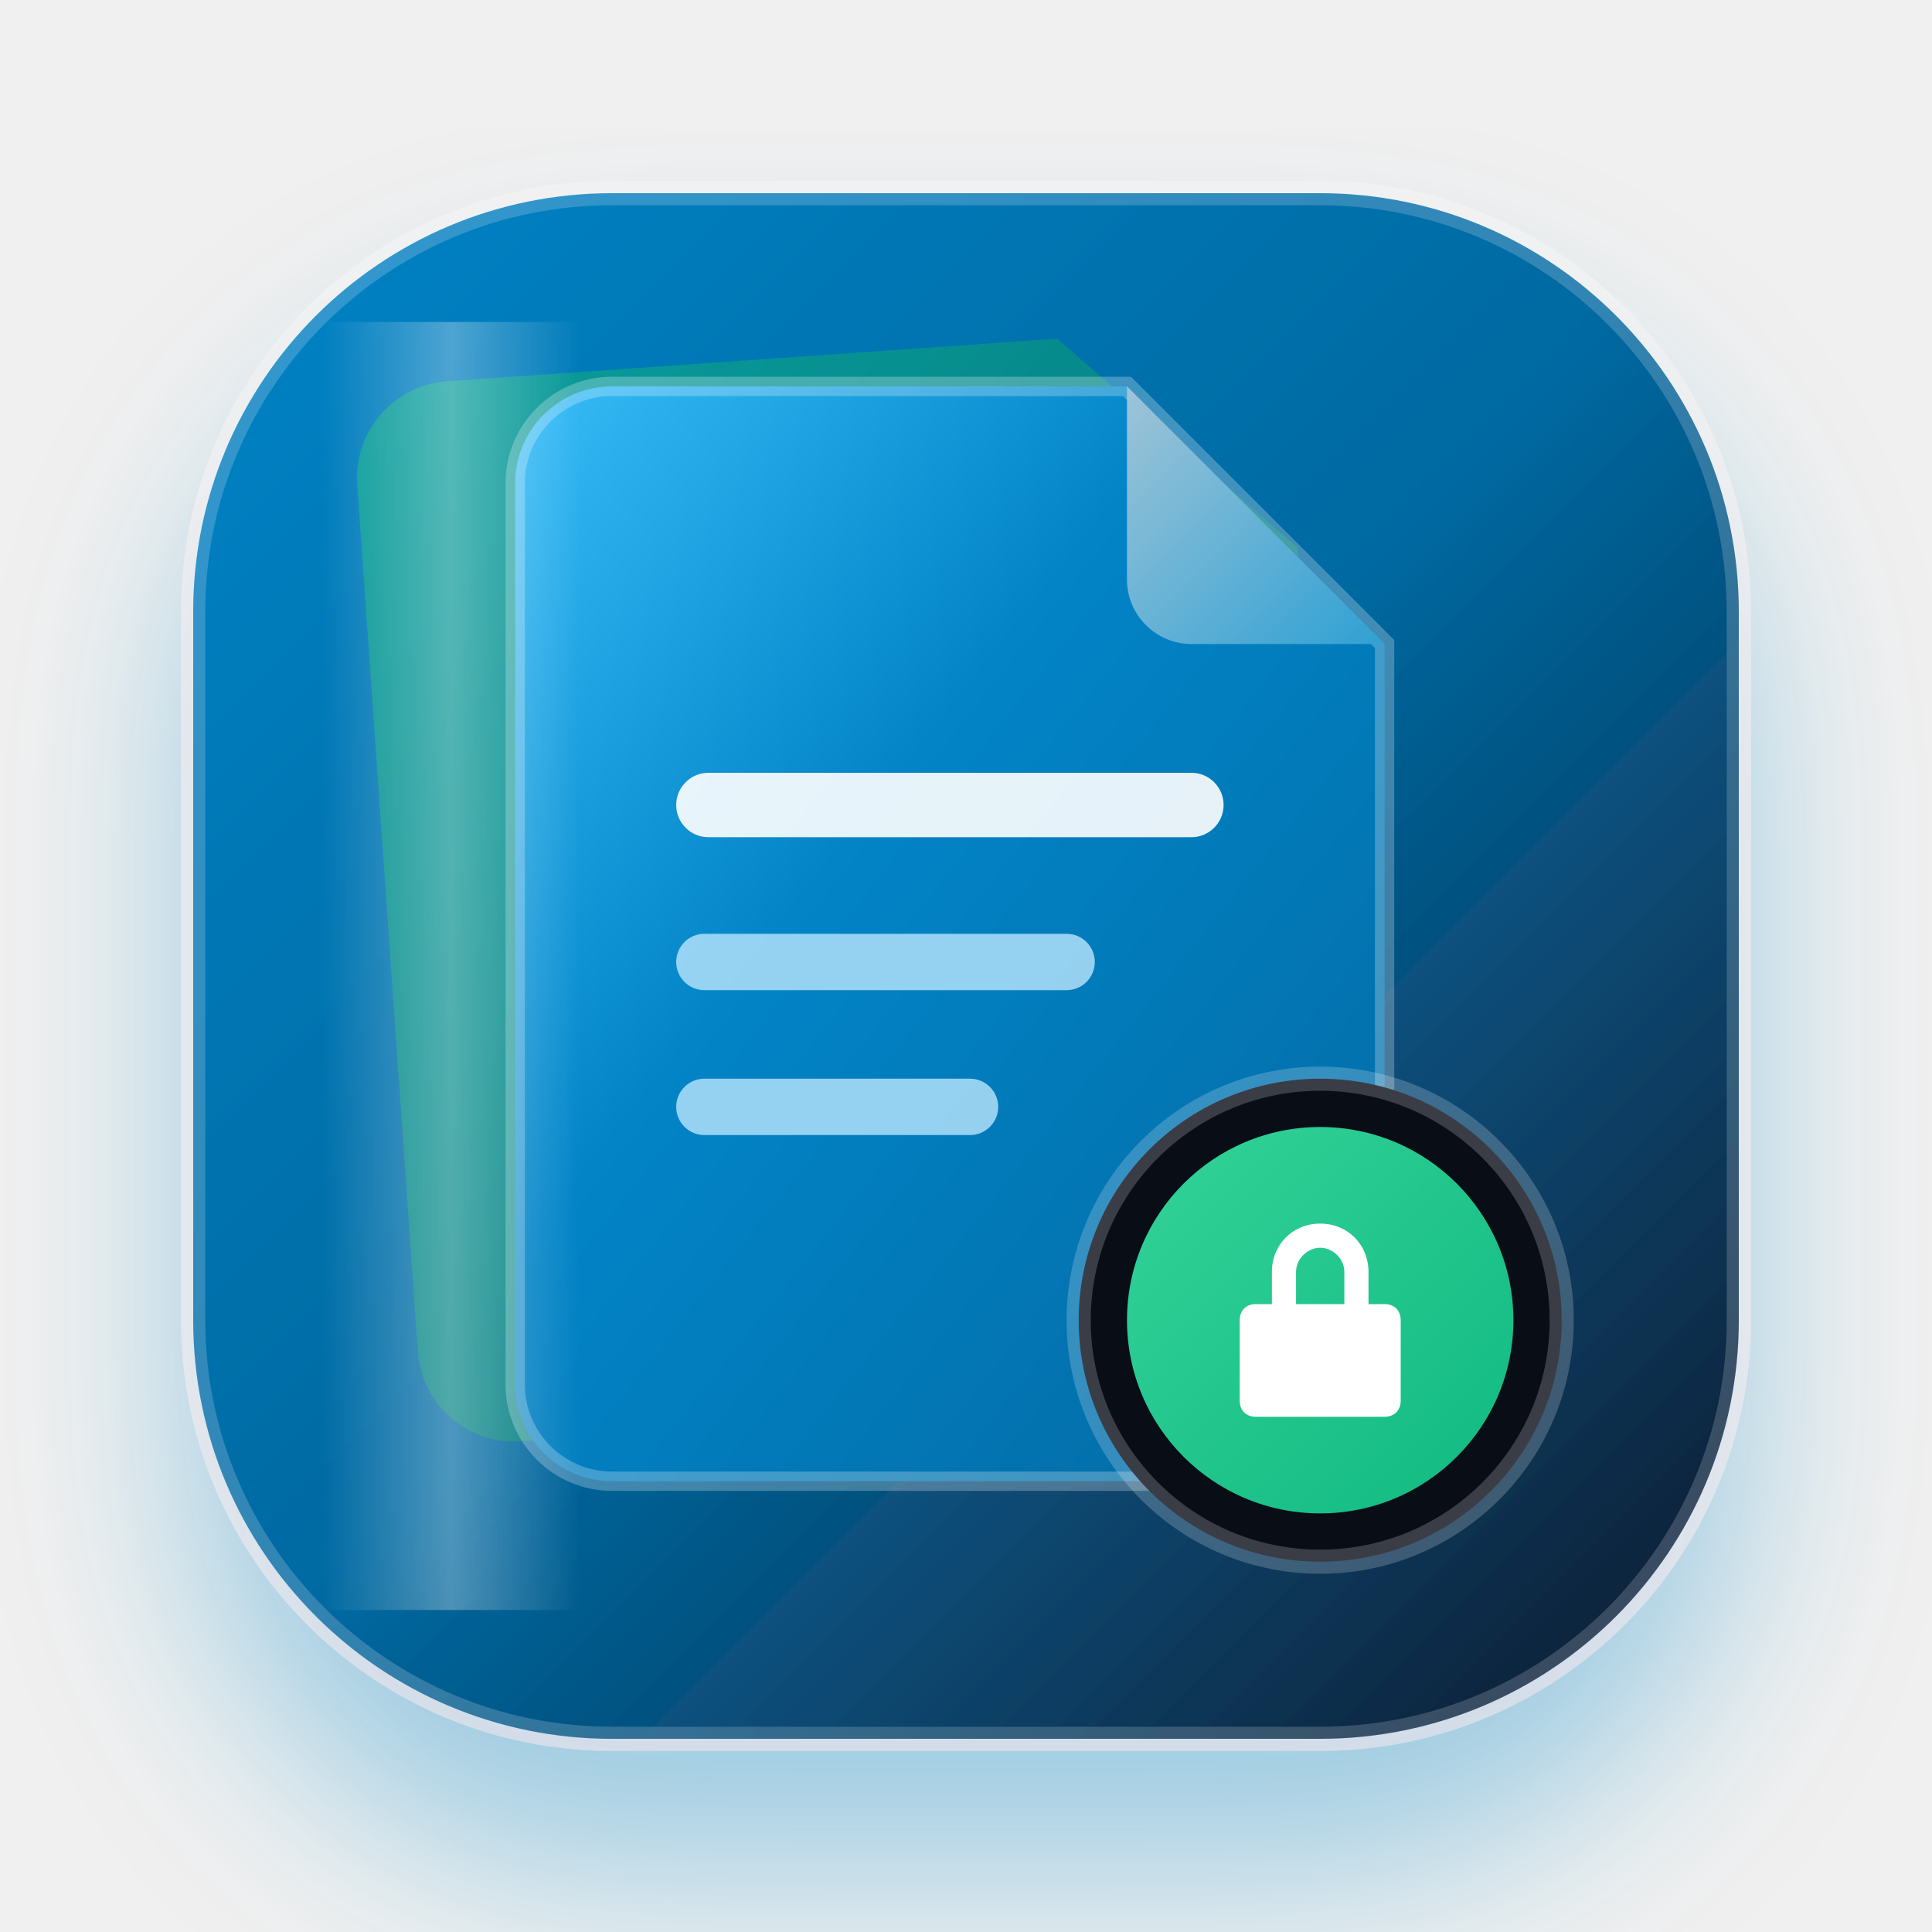
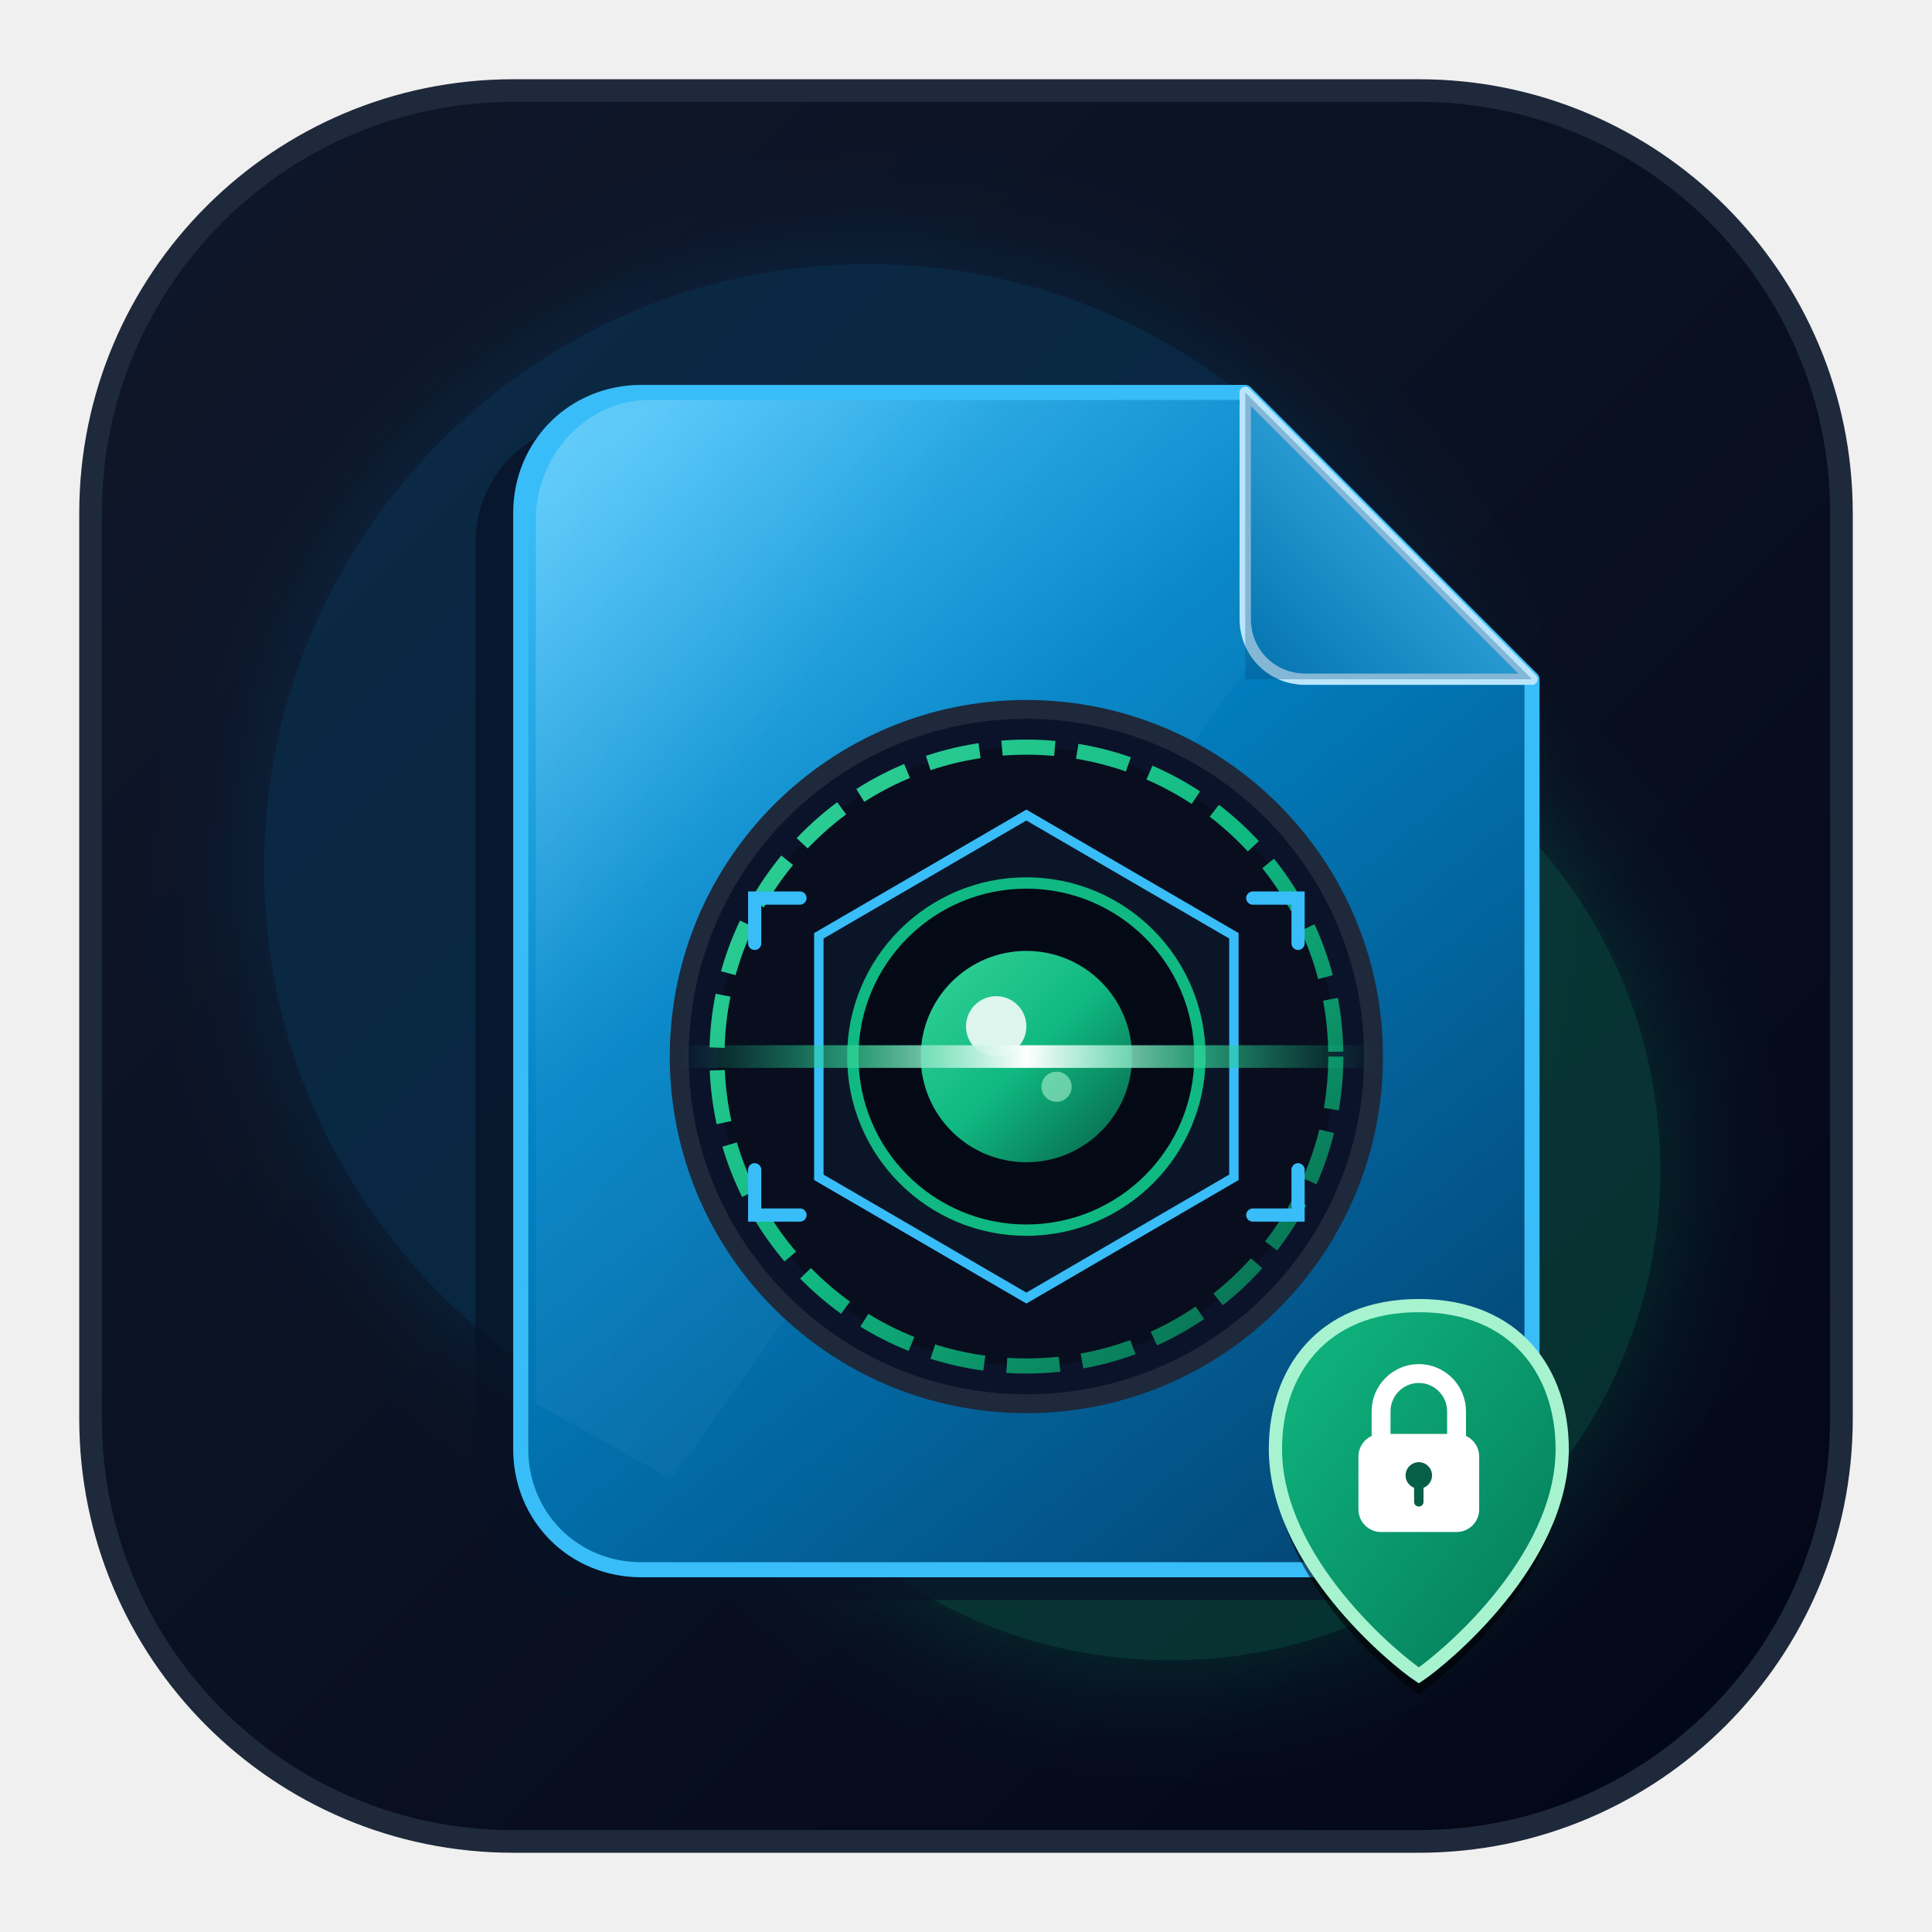
- <svg xmlns="http://www.w3.org/2000/svg" viewBox="0 0 120 120" width="100%" height="100%">
+ <svg xmlns="http://www.w3.org/2000/svg" viewBox="0 0 512 512" width="100%" height="100%">
  <defs>
+     <linearGradient id="ld-bg-grad" x1="0%" y1="0%" x2="100%" y2="100%">
+       <stop offset="0%" stop-color="#0F172A" />
+       <stop offset="50%" stop-color="#0A1122" />
+       <stop offset="100%" stop-color="#020617" />
+     </linearGradient>
    <filter id="ld-glow" x="-20%" y="-20%" width="140%" height="140%">
-       <feGaussianBlur stdDeviation="5" result="blur" />
+       <feGaussianBlur stdDeviation="16" result="blur" />
      <feComposite in="SourceGraphic" in2="blur" operator="over" />
    </filter>
-     <filter id="ld-shadow" x="-30%" y="-30%" width="160%" height="160%">
-       <feDropShadow dx="0" dy="8" stdDeviation="6" flood-color="#0284C7" flood-opacity="0.35" />
-     </filter>
-     <linearGradient id="ld-bg-grad" x1="0%" y1="0%" x2="100%" y2="100%">
+     <linearGradient id="doc-primary" x1="15%" y1="0%" x2="85%" y2="100%">
+       <stop offset="0%" stop-color="#38BDF8" />
+       <stop offset="35%" stop-color="#0284C7" />
+       <stop offset="100%" stop-color="#034574" />
+     </linearGradient>
+     <linearGradient id="doc-facet" x1="0%" y1="0%" x2="100%" y2="100%">
+       <stop offset="0%" stop-color="#7DD3FC" stop-opacity="0.8" />
+       <stop offset="100%" stop-color="#0284C7" stop-opacity="0.3" />
+     </linearGradient>
+     <linearGradient id="doc-fold" x1="0%" y1="100%" x2="100%" y2="0%">
      <stop offset="0%" stop-color="#0284C7" />
-       <stop offset="50%" stop-color="#0369A1" />
-       <stop offset="100%" stop-color="#0F172A" />
+       <stop offset="50%" stop-color="#38BDF8" />
+       <stop offset="100%" stop-color="#BAE6FD" />
    </linearGradient>
-     <linearGradient id="ld-sheet-front" x1="0%" y1="0%" x2="100%" y2="100%">
-       <stop offset="0%" stop-color="#38BDF8" />
-       <stop offset="40%" stop-color="#0284C7" />
-       <stop offset="100%" stop-color="#0369A1" />
+     <linearGradient id="iris-ring" x1="0%" y1="0%" x2="100%" y2="100%">
+       <stop offset="0%" stop-color="#34D399" />
+       <stop offset="50%" stop-color="#10B981" />
+       <stop offset="100%" stop-color="#065F46" />
    </linearGradient>
-     <linearGradient id="ld-sheet-back" x1="0%" y1="0%" x2="100%" y2="100%">
+     <linearGradient id="laser-beam" x1="0%" y1="0%" x2="100%" y2="0%">
+       <stop offset="0%" stop-color="#10B981" stop-opacity="0" />
+       <stop offset="25%" stop-color="#34D399" stop-opacity="0.7" />
+       <stop offset="50%" stop-color="#FFFFFF" stop-opacity="1" />
+       <stop offset="75%" stop-color="#34D399" stop-opacity="0.7" />
+       <stop offset="100%" stop-color="#10B981" stop-opacity="0" />
+     </linearGradient>
+     <linearGradient id="shield-grad" x1="0%" y1="0%" x2="100%" y2="100%">
      <stop offset="0%" stop-color="#10B981" />
      <stop offset="100%" stop-color="#047857" />
    </linearGradient>
-     <linearGradient id="ld-fold-grad" x1="0%" y1="0%" x2="100%" y2="100%">
-       <stop offset="0%" stop-color="#BAE6FD" />
-       <stop offset="100%" stop-color="#38BDF8" />
-     </linearGradient>
-     <linearGradient id="ld-spark-grad" x1="0%" y1="0%" x2="100%" y2="100%">
-       <stop offset="0%" stop-color="#34D399" />
-       <stop offset="100%" stop-color="#10B981" />
-     </linearGradient>
-     <linearGradient id="ld-shimmer" x1="0%" y1="0%" x2="100%" y2="0%">
-       <stop offset="0%" stop-color="#FFFFFF" stop-opacity="0" />
-       <stop offset="50%" stop-color="#FFFFFF" stop-opacity="0.6" />
+     <linearGradient id="glass-glint" x1="0%" y1="0%" x2="100%" y2="100%">
+       <stop offset="0%" stop-color="#FFFFFF" stop-opacity="0.5" />
+       <stop offset="30%" stop-color="#FFFFFF" stop-opacity="0.1" />
      <stop offset="100%" stop-color="#FFFFFF" stop-opacity="0" />
    </linearGradient>
  </defs>
-   <style>
-     @keyframes ldPulse {
-       0%, 100% { transform: scale(1) translateY(0px); filter: drop-shadow(0 6px 16px rgba(2,132,199,0.35)); }
-       50% { transform: scale(1.02) translateY(-2px); filter: drop-shadow(0 10px 24px rgba(2,132,199,0.55)); }
-     }
-     @keyframes ldShimmerMove {
-       0% { transform: translateX(-60px) rotate(25deg); opacity: 0; }
-       50% { opacity: 0.8; }
-       100% { transform: translateX(120px) rotate(25deg); opacity: 0; }
-     }
-     @keyframes ldSparkGlow {
-       0%, 100% { transform: scale(1); opacity: 0.9; }
-       50% { transform: scale(1.15); opacity: 1; filter: drop-shadow(0 0 8px #34D399); }
-     }
-     .ld-logo-core {
-       animation: ldPulse 4s ease-in-out infinite;
-       transform-origin: center;
-     }
-     .ld-shimmer-bar {
-       animation: ldShimmerMove 3.5s cubic-bezier(0.4, 0, 0.2, 1) infinite;
-     }
-     .ld-spark {
-       animation: ldSparkGlow 2.5s ease-in-out infinite;
-       transform-origin: 82px 82px;
-     }
-   </style>
-   <g class="ld-logo-core">
-     <rect x="12" y="12" width="96" height="96" rx="26" fill="url(#ld-bg-grad)" stroke="rgba(255,255,255,0.18)" stroke-width="1.5" filter="url(#ld-shadow)" />
-     <path d="M34 26 H72 L86 40 V86 C86 89.3 83.3 92 80 92 H34 C30.7 92 28 89.3 28 86 V32 C28 28.7 30.7 26 34 26 Z" fill="url(#ld-sheet-back)" opacity="0.55" transform="translate(-4, -4) rotate(-4 57 59)" />
-     <g>
-       <path d="M38 24 H70 L86 40 V86 C86 89.3 83.3 92 80 92 H38 C34.7 92 32 89.3 32 86 V30 C32 26.7 34.7 24 38 24 Z" fill="url(#ld-sheet-front)" stroke="rgba(255,255,255,0.25)" stroke-width="1.2" />
-       <path d="M70 24 V36 C70 38.2 71.8 40 74 40 H86 Z" fill="url(#ld-fold-grad)" />
-       <path d="M70 24 L86 40 H74 C71.8 40 70 38.2 70 36 Z" fill="rgba(0,0,0,0.15)" />
-       <rect x="42" y="48" width="34" height="4" rx="2" fill="#FFFFFF" opacity="0.9" />
-       <rect x="42" y="58" width="26" height="3.5" rx="1.75" fill="#BAE6FD" opacity="0.8" />
-       <rect x="42" y="67" width="20" height="3.5" rx="1.75" fill="#BAE6FD" opacity="0.8" />
-       <rect class="ld-shimmer-bar" x="20" y="20" width="16" height="80" fill="url(#ld-shimmer)" opacity="0.5" />
+   <rect x="24" y="24" width="464" height="464" rx="112" fill="url(#ld-bg-grad)" stroke="#1E293B" stroke-width="6" />
+   <circle cx="230" cy="230" r="160" fill="#0284C7" opacity="0.18" filter="url(#ld-glow)" />
+   <circle cx="310" cy="310" r="130" fill="#10B981" opacity="0.22" filter="url(#ld-glow)" />
+   <g id="crystal-document" transform="translate(18, 12)">
+     <path d="M140 100 L310 100 L390 180 L390 380 C390 398 376 412 358 412 L140 412 C122 412 108 398 108 380 L108 132 C108 114 122 100 140 100 Z" fill="#071226" opacity="0.75" />
+     <path d="M152 92 L312 92 L388 168 L388 372 C388 390 374 404 356 404 L152 404 C134 404 120 390 120 372 L120 124 C120 106 134 92 152 92 Z" fill="url(#doc-primary)" stroke="#38BDF8" stroke-width="4" stroke-linejoin="round" />
+     <path d="M124 126 C124 108 138 94 154 94 L310 94 L330 140 L160 380 L124 360 Z" fill="url(#glass-glint)" opacity="0.45" />
+     <path d="M312 92 L388 168 L328 168 C319 168 312 161 312 152 Z" fill="url(#doc-fold)" stroke="#BAE6FD" stroke-width="3" stroke-linejoin="round" />
+     <path d="M312 92 L388 168 L312 168 Z" fill="#034574" opacity="0.3" />
+     <g id="scanner-iris" transform="translate(254, 268)">
+       <circle cx="0" cy="0" r="92" fill="#0B132B" stroke="#1E293B" stroke-width="5" />
+       <circle cx="0" cy="0" r="82" fill="#080E1E" stroke="url(#iris-ring)" stroke-width="4" stroke-dasharray="14 6" />
+       <polygon points="0,-64 55,-32 55,32 0,64 -55,32 -55,-32" fill="#0A1628" stroke="#38BDF8" stroke-width="2.5" />
+       <circle cx="0" cy="0" r="46" fill="#030A16" stroke="#10B981" stroke-width="3" />
+       <circle cx="0" cy="0" r="28" fill="url(#iris-ring)" />
+       <circle cx="-8" cy="-8" r="8" fill="#FFFFFF" opacity="0.85" />
+       <circle cx="8" cy="8" r="4" fill="#A7F3D0" opacity="0.6" />
+       <path d="M-60 -42 L-72 -42 L-72 -30" stroke="#38BDF8" stroke-width="3.5" stroke-linecap="round" fill="none" />
+       <path d="M60 -42 L72 -42 L72 -30" stroke="#38BDF8" stroke-width="3.5" stroke-linecap="round" fill="none" />
+       <path d="M-60 42 L-72 42 L-72 30" stroke="#38BDF8" stroke-width="3.5" stroke-linecap="round" fill="none" />
+       <path d="M60 42 L72 42 L72 30" stroke="#38BDF8" stroke-width="3.5" stroke-linecap="round" fill="none" />
+       <rect x="-92" y="-3" width="184" height="6" fill="url(#laser-beam)" />
    </g>
-     <g class="ld-spark">
-       <circle cx="82" cy="82" r="15" fill="#090D16" stroke="rgba(255,255,255,0.2)" stroke-width="1.5" />
-       <circle cx="82" cy="82" r="12" fill="url(#ld-spark-grad)" />
-       <path d="M82 76 C80.3 76 79 77.3 79 79 V81 H78 C77.4 81 77 81.4 77 82 V87 C77 87.6 77.4 88 78 88 H86 C86.6 88 87 87.6 87 87 V82 C87 81.4 86.6 81 86 81 H85 V79 C85 77.3 83.7 76 82 76 Z M83.5 81 H80.5 V79 C80.5 78.2 81.2 77.5 82 77.5 C82.8 77.5 83.5 78.2 83.5 79 V81 Z" fill="#FFFFFF" />
+     <g id="security-shield" transform="translate(320, 334)">
+       <path d="M38 0 C64 0 76 18 76 38 C76 68 44 94 38 98 C32 94 0 68 0 38 C0 18 12 0 38 0 Z" fill="#000000" opacity="0.55" transform="translate(0, 5)" />
+       <path d="M38 0 C64 0 76 18 76 38 C76 68 44 94 38 98 C32 94 0 68 0 38 C0 18 12 0 38 0 Z" fill="url(#shield-grad)" stroke="#A7F3D0" stroke-width="3.5" />
+       <path d="M28 36 V28 C28 22.5 32.5 18 38 18 C43.5 18 48 22.5 48 28 V36" fill="none" stroke="#FFFFFF" stroke-width="5" stroke-linecap="round" />
+       <rect x="22" y="34" width="32" height="26" rx="6" fill="#FFFFFF" />
+       <circle cx="38" cy="45" r="3.5" fill="#065F46" />
+       <path d="M38 46 L38 52" stroke="#065F46" stroke-width="2.5" stroke-linecap="round" />
    </g>
  </g>
</svg>
